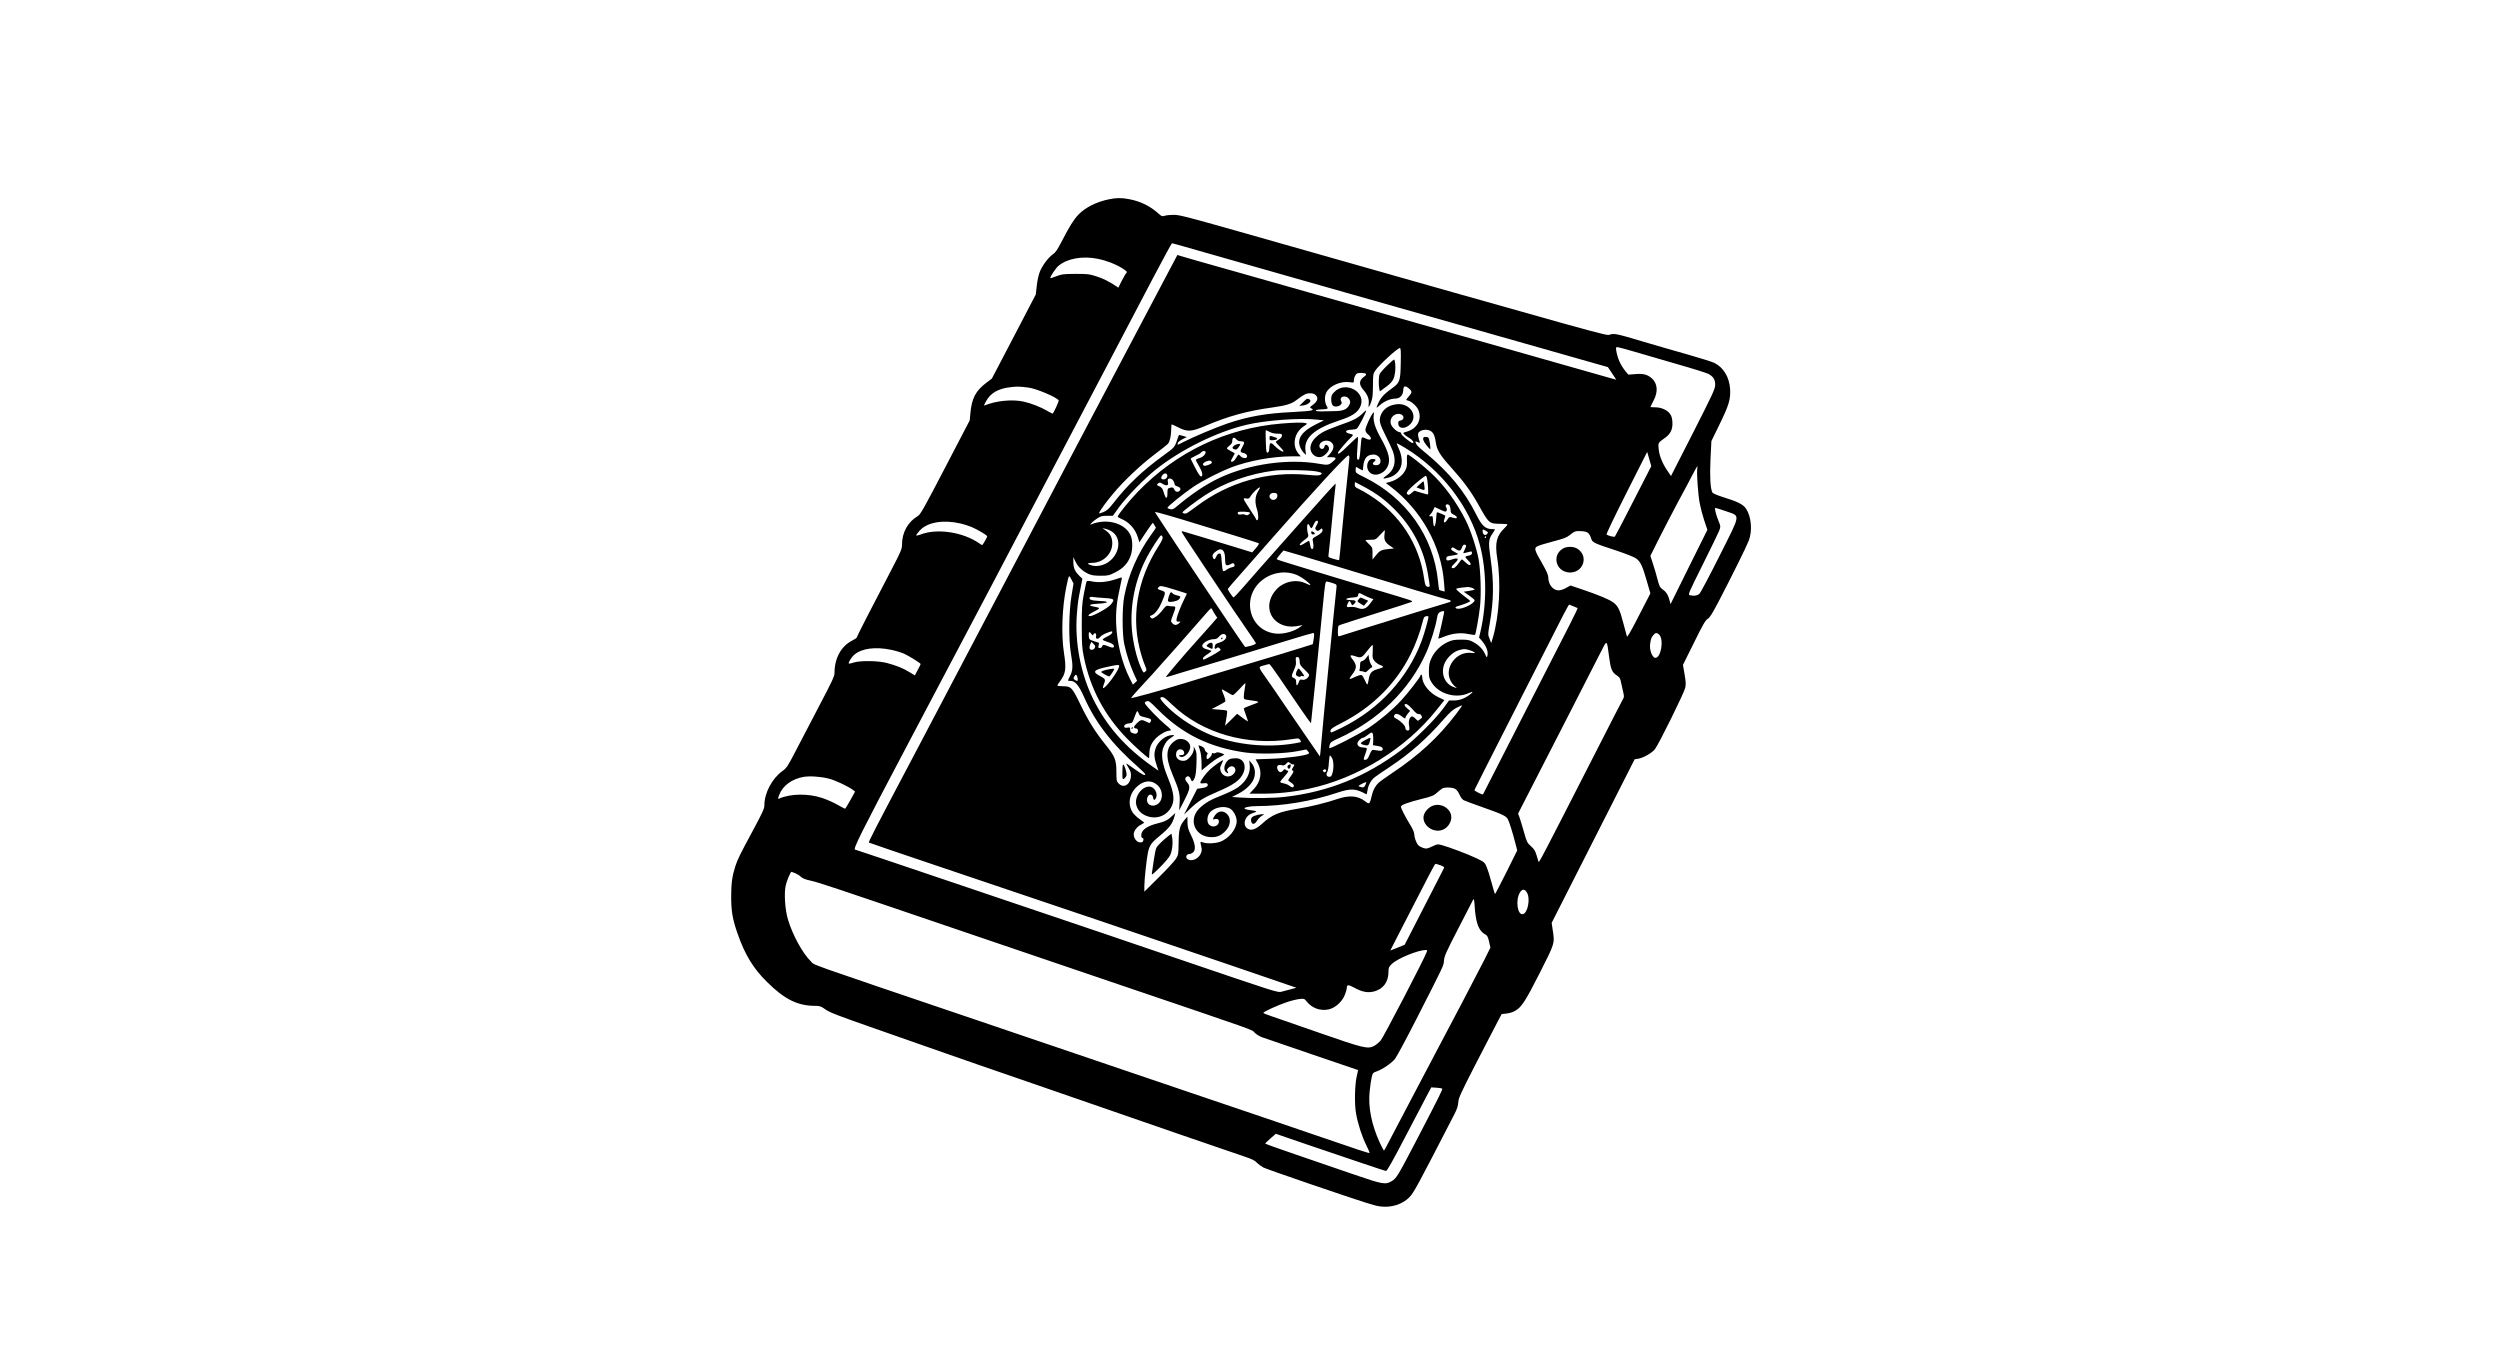
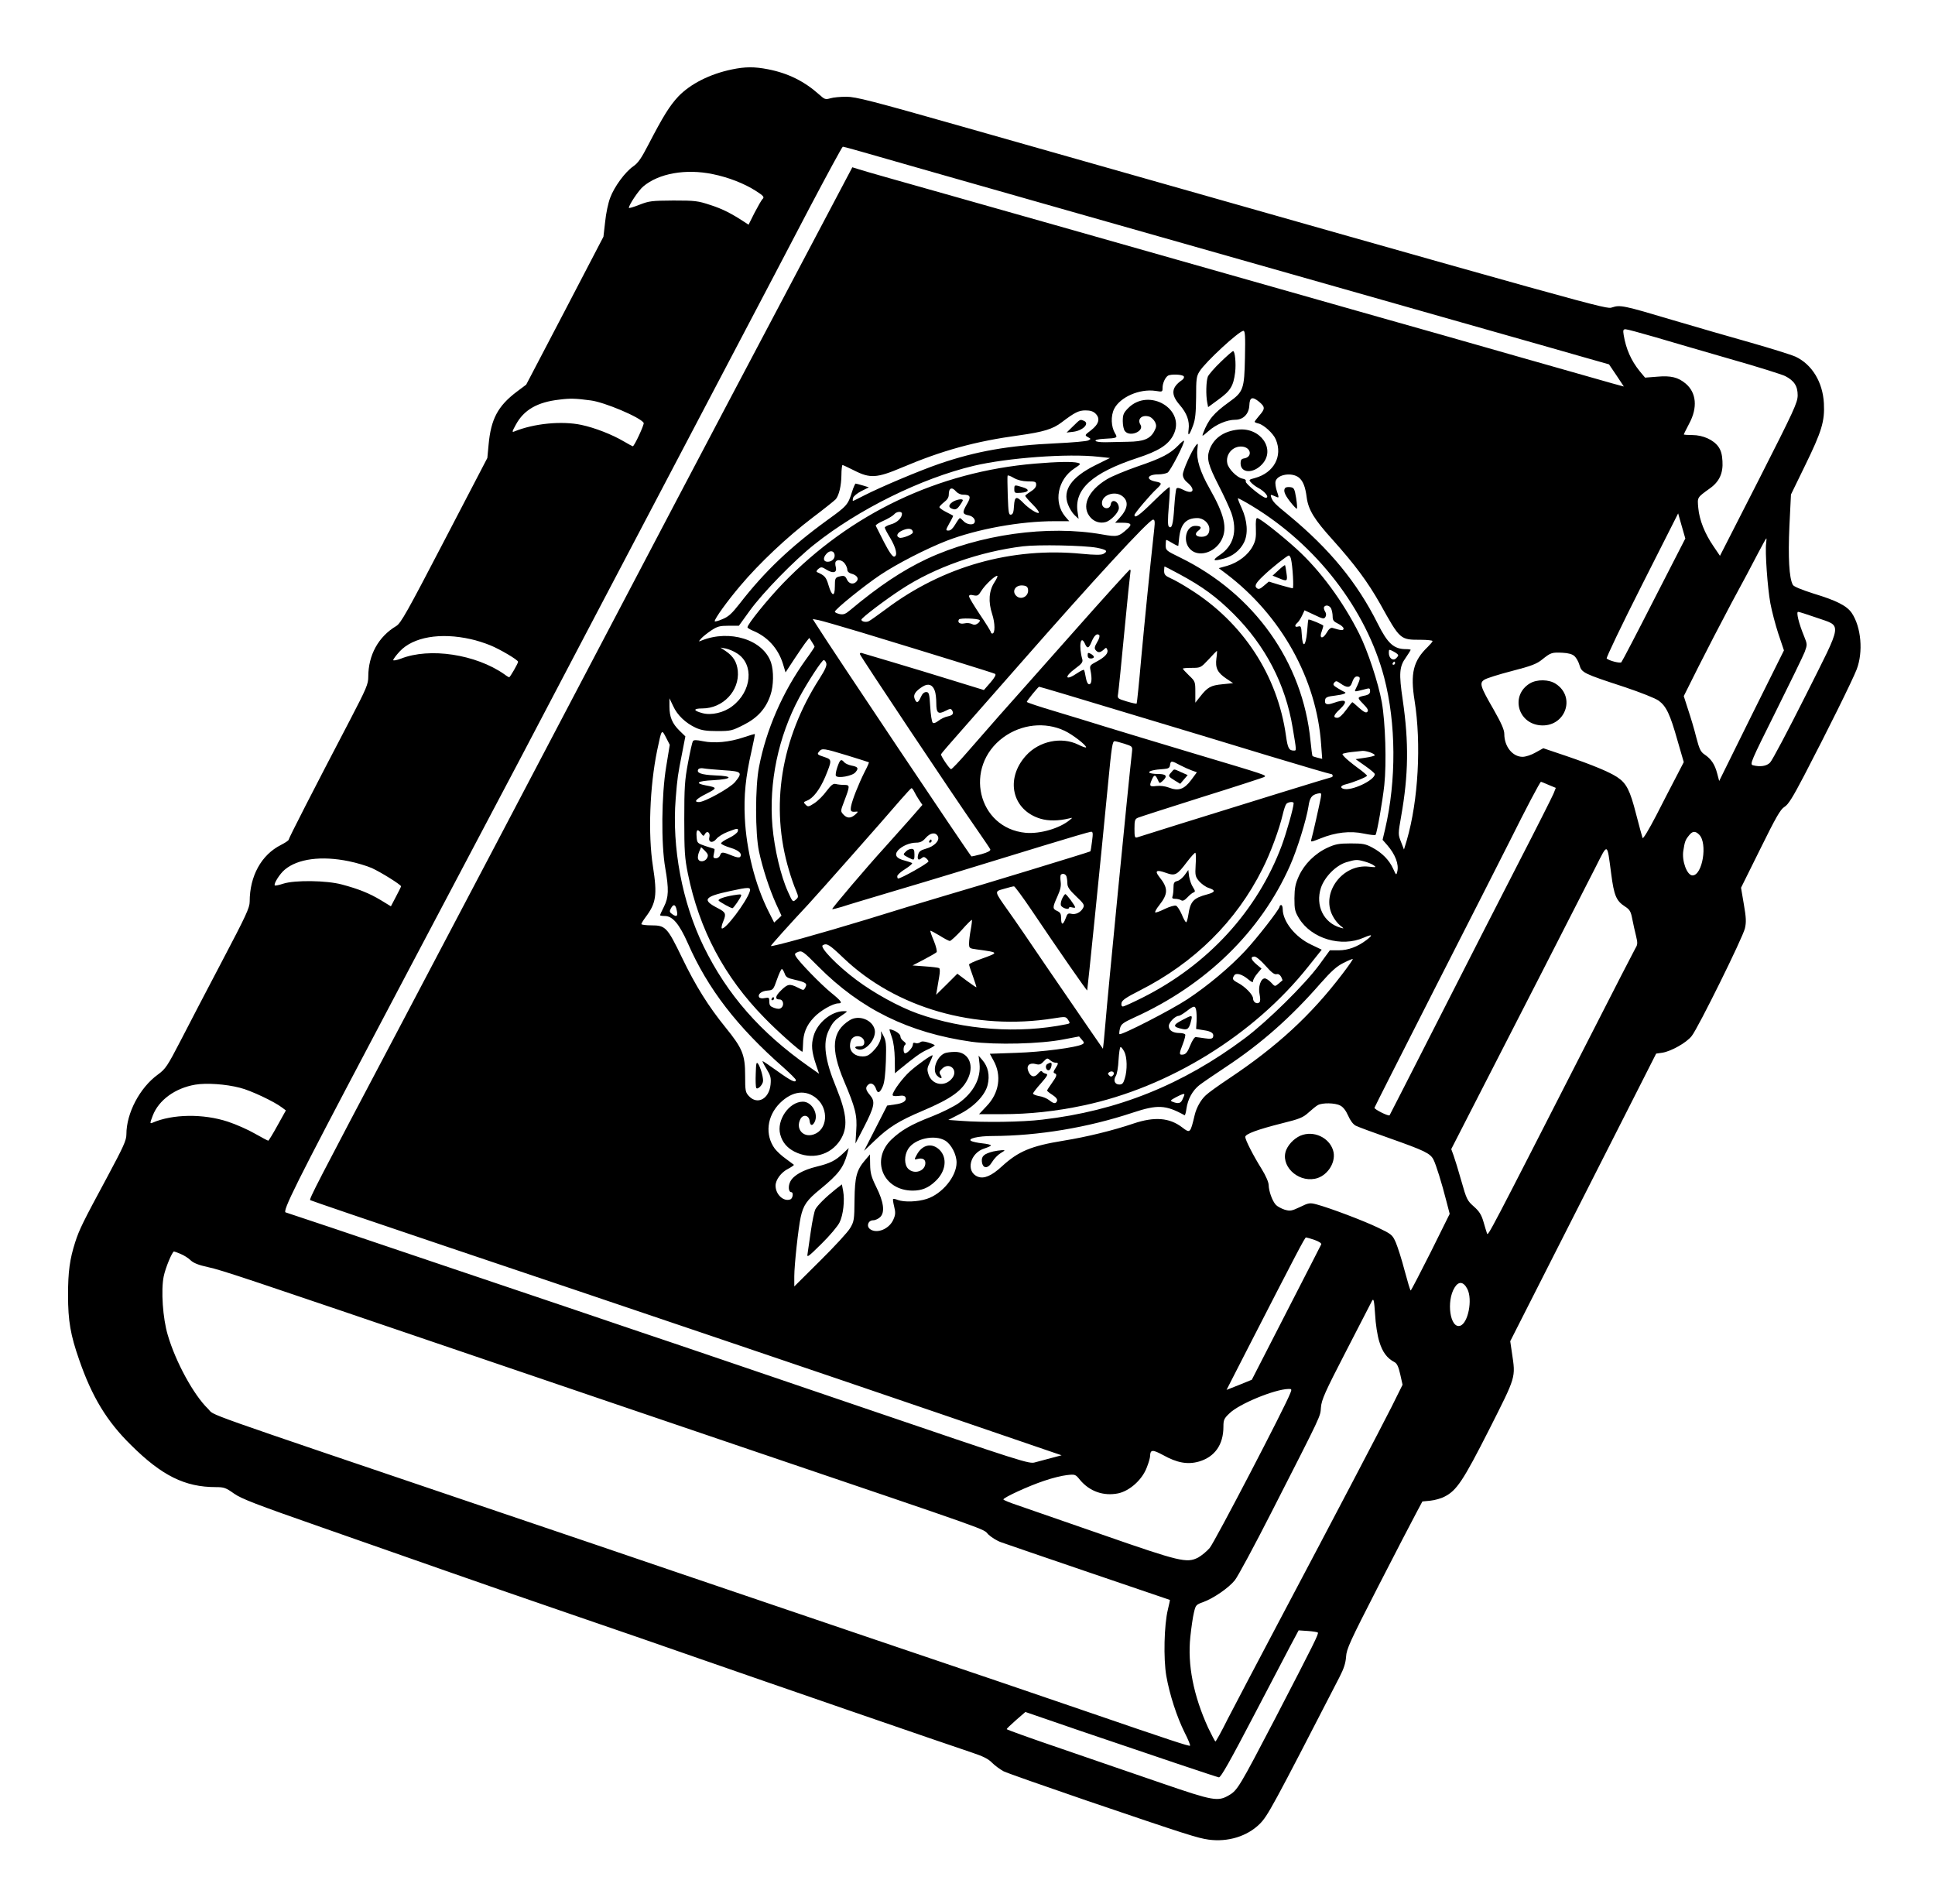
- <svg xmlns="http://www.w3.org/2000/svg" version="1.0" width="2816pt" height="1536pt" viewBox="0 0 2816 1536" preserveAspectRatio="xMidYMid meet">
+ <svg xmlns="http://www.w3.org/2000/svg" viewBox="780 180 1240 1220" preserveAspectRatio="xMidYMid meet">
  <g transform="translate(0,1536) scale(0.1,-0.1)" fill="#000000" stroke="none">
    <path d="M12490 13115 c-140 -29 -265 -92 -343 -173 -56 -60 -97 -126 -192 -309 -45 -87 -66 -118 -97 -139 -52 -36 -122 -131 -148 -202 -12 -31 -27 -100 -32 -153 l-11 -96 -247 -474 -248 -474 -60 -45 c-122 -92 -166 -176 -181 -340 l-8 -85 -275 -528 c-240 -461 -279 -531 -309 -549 -114 -68 -179 -186 -179 -325 0 -47 -11 -73 -116 -275 -237 -453 -394 -760 -394 -769 0 -5 -23 -20 -50 -34 -125 -63 -200 -199 -200 -363 0 -39 -23 -89 -174 -376 -96 -182 -216 -413 -267 -512 -87 -168 -98 -184 -147 -220 -116 -84 -202 -247 -202 -383 0 -39 -18 -78 -124 -276 -157 -291 -178 -335 -204 -415 -35 -109 -46 -189 -46 -340 0 -165 16 -256 71 -413 82 -238 178 -396 332 -547 198 -197 346 -270 544 -270 52 0 64 -4 116 -41 48 -34 142 -70 557 -215 274 -96 634 -222 799 -280 165 -58 527 -184 805 -279 278 -95 642 -221 810 -280 410 -143 1630 -564 1755 -605 75 -25 108 -41 133 -67 18 -18 51 -42 73 -54 22 -11 259 -94 527 -186 655 -223 717 -242 787 -252 123 -17 248 21 328 101 51 51 82 108 510 939 29 56 40 91 43 132 3 50 24 96 205 449 111 216 220 427 243 469 l41 77 51 5 c28 3 69 14 91 26 78 39 120 103 286 430 174 345 170 330 146 491 l-11 75 279 550 c154 303 364 717 468 922 l188 371 41 6 c55 9 154 64 187 107 40 49 328 632 341 690 9 39 8 68 -7 154 l-18 106 124 250 c100 203 129 253 154 268 24 14 53 60 127 202 148 284 308 607 336 679 43 112 29 271 -31 361 -31 46 -96 80 -245 125 -78 25 -127 45 -133 56 -24 44 -31 176 -22 376 l10 203 91 187 c106 217 126 282 120 397 -7 136 -76 249 -181 299 -29 13 -158 53 -287 90 -129 36 -356 102 -505 146 -311 93 -333 97 -384 80 -40 -13 6 -26 -4172 1161 -574 163 -675 189 -735 189 -38 0 -84 -4 -103 -10 -31 -9 -37 -7 -70 23 -96 86 -201 138 -329 163 -88 17 -145 17 -232 -1z m837 -529 c108 -32 2284 -651 3838 -1092 358 -101 717 -204 798 -227 l148 -42 48 -71 47 -71 -70 19 c-39 11 -305 87 -591 168 -286 82 -698 199 -915 260 -217 62 -795 226 -1285 365 -489 139 -1140 324 -1445 410 -305 86 -574 162 -596 170 l-42 13 -413 -782 c-558 -1055 -918 -1741 -1309 -2486 -424 -808 -750 -1428 -1178 -2240 -538 -1019 -582 -1104 -574 -1111 4 -3 390 -135 857 -292 1112 -374 2476 -836 3195 -1082 316 -108 617 -211 669 -229 l94 -32 -64 -17 c-35 -9 -82 -22 -105 -28 -39 -12 -66 -3 -1135 361 -602 205 -1224 417 -1384 470 -159 54 -737 250 -1284 434 -546 185 -996 336 -999 336 -28 0 66 188 558 1120 103 195 333 632 512 970 354 669 524 992 845 1605 331 630 725 1379 988 1880 133 253 336 639 450 858 115 218 212 397 216 397 4 0 60 -15 126 -34z m-959 -142 c99 -20 202 -60 275 -107 49 -31 56 -40 45 -51 -8 -7 -31 -48 -53 -90 l-38 -76 -26 17 c-84 55 -140 84 -218 109 -81 27 -99 29 -238 29 -139 -1 -155 -3 -217 -27 -38 -15 -68 -24 -68 -20 0 19 63 113 92 137 99 84 273 115 446 79z m6037 -1044 c94 -28 311 -91 484 -141 173 -49 331 -99 351 -109 58 -30 80 -64 80 -124 -1 -47 -22 -93 -249 -540 l-249 -488 -42 62 c-56 82 -90 168 -97 245 -6 69 -9 65 74 125 61 43 86 98 81 175 -2 42 -10 70 -26 92 -31 44 -99 75 -167 75 -30 0 -55 2 -55 4 0 2 16 33 35 70 55 102 46 198 -23 256 -48 40 -94 52 -183 44 l-77 -6 -35 42 c-54 67 -87 141 -102 231 -5 31 -3 37 12 37 10 0 95 -23 188 -50z m-2627 -132 c-4 -201 -10 -219 -101 -284 -100 -72 -134 -113 -167 -200 -9 -23 -6 -22 35 14 49 43 118 72 171 72 51 0 87 37 90 91 2 54 19 60 63 24 39 -33 39 -45 1 -88 -16 -19 -30 -37 -30 -40 0 -3 11 -8 25 -11 35 -9 96 -65 111 -103 45 -107 -13 -213 -133 -246 -41 -11 -42 -12 -25 -30 9 -10 29 -25 44 -33 44 -23 76 -64 49 -64 -20 0 -132 92 -128 104 4 9 -4 16 -22 19 -34 7 -88 61 -96 97 -13 59 36 114 96 108 58 -6 66 -68 10 -76 -16 -3 -21 -10 -21 -31 0 -64 81 -68 138 -6 88 95 -9 237 -153 222 -95 -10 -160 -57 -186 -134 -17 -53 -6 -94 61 -225 34 -66 70 -145 81 -175 40 -117 14 -211 -75 -270 -51 -35 -43 -42 29 -22 55 15 101 52 126 101 29 56 23 141 -14 222 -15 32 -26 61 -24 63 2 1 42 -20 88 -48 416 -251 734 -664 849 -1100 77 -294 79 -660 6 -973 l-16 -68 30 -34 c51 -59 76 -123 64 -170 -6 -24 -7 -24 -26 18 -25 56 -71 103 -133 136 -44 24 -62 27 -140 27 -76 0 -99 -5 -147 -27 -81 -37 -149 -105 -184 -181 -23 -51 -28 -76 -29 -143 0 -73 3 -85 30 -130 80 -130 271 -186 414 -123 55 24 62 19 19 -14 -57 -44 -119 -67 -179 -67 l-57 0 -67 -92 c-92 -126 -334 -364 -477 -471 -398 -298 -816 -466 -1298 -522 -131 -16 -376 -19 -519 -8 l-84 6 68 35 c95 47 168 123 184 189 15 61 3 118 -34 160 l-24 28 6 -51 c10 -94 -38 -185 -133 -253 -31 -22 -109 -61 -173 -86 -132 -51 -196 -88 -259 -148 -134 -130 -53 -326 136 -327 58 0 101 17 145 59 68 62 80 150 28 202 -49 48 -112 34 -147 -33 -16 -30 -16 -31 6 -25 31 8 50 -2 50 -26 0 -52 -71 -76 -110 -37 -26 26 -26 85 -1 126 41 67 170 96 239 54 38 -24 72 -88 72 -140 0 -89 -92 -201 -191 -233 -58 -19 -144 -22 -185 -7 -15 6 -29 9 -31 6 -2 -2 1 -24 7 -48 9 -36 9 -52 -4 -81 -25 -62 -106 -96 -150 -64 -26 19 -13 57 20 57 13 0 34 10 45 21 31 31 22 97 -26 193 -32 65 -38 89 -39 143 l-1 65 -29 -34 c-57 -66 -68 -108 -70 -257 -1 -128 -3 -139 -28 -181 -14 -25 -101 -119 -192 -209 l-166 -165 0 65 c0 72 26 310 41 379 17 77 39 109 125 179 117 96 148 137 173 225 l10 39 -37 -35 c-47 -45 -82 -63 -168 -84 -87 -21 -149 -56 -169 -95 -16 -30 -12 -69 6 -69 15 0 10 -40 -6 -46 -43 -17 -95 31 -95 88 0 37 36 86 81 108 22 12 39 23 36 26 -2 2 -25 19 -51 38 -26 18 -57 47 -71 65 -64 88 -51 208 33 292 79 78 167 89 237 28 78 -69 67 -200 -21 -229 -68 -23 -118 37 -84 100 17 31 54 23 58 -12 4 -33 17 -36 32 -9 27 52 -17 131 -75 131 -88 0 -170 -119 -145 -210 13 -50 44 -86 91 -110 108 -55 229 -25 293 73 51 80 45 164 -25 337 -73 176 -87 286 -49 365 25 52 37 66 85 98 39 27 39 27 12 27 -78 0 -169 -74 -193 -158 -17 -58 -13 -102 17 -190 l18 -53 -67 47 c-310 218 -522 460 -673 769 -138 283 -204 635 -179 947 11 137 13 149 42 296 l20 103 -37 36 c-47 46 -65 88 -65 155 l0 53 24 -50 c26 -58 80 -109 145 -139 36 -16 66 -21 137 -21 87 0 95 2 170 40 89 45 142 104 171 190 21 60 22 155 4 209 -50 147 -265 214 -446 141 -20 -8 -20 -8 -1 14 11 12 40 35 64 51 39 26 55 30 111 30 l66 0 70 97 c85 117 286 323 415 425 283 225 682 422 1020 503 216 51 603 80 799 58 l74 -8 -95 -47 c-152 -76 -210 -159 -174 -251 9 -24 28 -55 42 -68 l26 -24 -6 41 c-25 147 91 253 382 349 135 44 197 83 230 145 87 165 -156 311 -290 173 -28 -29 -33 -41 -33 -82 0 -26 6 -55 14 -64 32 -40 126 0 99 42 -23 37 13 67 60 50 12 -5 27 -20 34 -34 10 -22 9 -32 -6 -60 -26 -48 -69 -65 -168 -66 -46 -1 -110 -2 -143 -3 -80 -1 -89 18 -10 22 83 4 89 6 71 34 -26 43 -29 112 -6 158 39 76 163 130 265 115 44 -7 45 -7 45 20 0 28 16 65 34 77 18 12 94 9 102 -4 4 -6 -1 -17 -12 -24 -68 -47 -72 -92 -15 -158 47 -54 65 -104 58 -158 -7 -50 5 -39 29 27 14 38 18 80 19 180 0 116 2 134 22 165 37 60 253 259 281 260 11 0 13 -34 10 -172z m-4193 -274 c88 -11 318 -108 340 -144 5 -9 -60 -150 -70 -150 -2 0 -28 14 -57 31 -74 44 -187 88 -272 106 -127 27 -305 9 -430 -42 -16 -7 -15 -1 10 44 51 94 137 144 278 160 70 9 104 8 201 -5z m3236 -85 c31 -31 21 -67 -29 -106 -41 -31 -42 -32 -21 -44 21 -11 21 -12 4 -21 -9 -6 -103 -14 -209 -19 -303 -14 -509 -50 -746 -131 -128 -44 -379 -150 -482 -203 -37 -19 -69 -35 -72 -35 -2 0 -2 9 1 20 3 10 27 30 53 43 l48 24 -39 12 c-21 6 -42 12 -46 12 -3 0 -14 -24 -23 -53 -26 -83 -32 -90 -157 -180 -237 -172 -403 -330 -562 -535 -51 -65 -72 -85 -112 -101 -27 -12 -49 -17 -49 -13 0 17 80 128 163 226 120 143 301 314 463 437 77 58 144 112 150 119 21 26 35 86 36 153 0 36 4 66 7 66 3 0 37 -16 75 -35 102 -52 145 -49 306 19 257 109 470 168 750 206 156 22 217 40 274 84 83 63 109 76 152 76 31 0 50 -6 65 -21z m1302 -409 c27 -22 42 -58 51 -130 11 -78 49 -140 165 -268 145 -162 225 -270 305 -411 129 -232 128 -231 261 -231 41 0 75 -4 75 -8 0 -5 -14 -21 -30 -37 -94 -90 -113 -170 -85 -345 44 -276 24 -641 -50 -895 l-18 -59 -19 49 c-19 48 -19 50 1 164 47 266 50 472 10 746 -25 169 -22 213 20 271 17 25 31 47 31 49 0 3 -13 5 -29 5 -79 0 -118 35 -183 165 -131 262 -307 476 -568 692 -91 74 -103 87 -114 117 -5 14 -2 17 9 12 8 -3 21 -9 29 -12 12 -5 12 1 -1 37 -8 24 -12 52 -9 64 11 45 104 60 149 25z m2276 -783 c-110 -216 -204 -396 -209 -401 -8 -8 -77 9 -94 24 -4 5 97 216 225 469 l233 461 23 -81 23 -80 -201 -392z m719 362 c-8 -51 9 -289 27 -385 9 -49 32 -137 51 -195 l36 -107 -208 -418 -207 -419 -13 49 c-15 58 -39 93 -81 121 -25 17 -33 34 -53 110 -12 50 -36 129 -52 177 l-28 87 94 188 c52 103 147 287 212 409 66 121 142 264 169 317 28 53 52 97 54 97 2 0 1 -14 -1 -31z m322 -477 c167 -59 173 -16 -69 -499 -113 -225 -215 -418 -228 -430 -22 -23 -64 -29 -110 -17 -21 6 -13 24 146 343 92 185 176 357 186 383 17 47 17 49 -4 101 -34 82 -52 157 -38 156 7 0 59 -17 117 -37z m-8623 -138 c34 -7 90 -25 124 -39 62 -25 179 -94 179 -106 0 -10 -51 -99 -57 -99 -3 0 -17 8 -31 19 -183 128 -479 173 -663 100 -27 -10 -49 -14 -49 -9 0 6 18 30 41 55 86 93 261 123 456 79z m1706 -91 c111 -70 95 -244 -31 -339 -53 -41 -134 -60 -191 -44 -60 16 -60 30 -1 30 133 0 240 113 228 241 -6 56 -28 93 -78 127 l-33 22 34 -6 c19 -4 51 -17 72 -31z m4237 -12 c0 -5 -7 -14 -15 -21 -20 -17 -45 3 -45 36 0 24 1 24 30 9 17 -9 30 -19 30 -24z m1130 -6 c11 -10 26 -36 32 -58 14 -48 26 -54 286 -139 107 -36 198 -72 221 -88 49 -36 73 -86 121 -256 l40 -138 -47 -91 c-26 -49 -84 -162 -129 -250 -49 -94 -85 -154 -88 -145 -3 8 -22 78 -42 155 -38 149 -61 195 -118 233 -50 34 -161 80 -328 137 l-148 50 -49 -27 c-27 -16 -64 -28 -84 -28 -64 0 -117 66 -117 146 0 27 -18 68 -69 158 -85 147 -92 169 -59 190 13 9 92 34 177 56 125 32 160 46 194 74 55 44 62 46 129 43 39 -2 64 -9 78 -22z m-1150 -45 c0 -5 -5 -10 -11 -10 -5 0 -7 5 -4 10 3 6 8 10 11 10 2 0 4 -4 4 -10z m-4669 -482 l21 -41 -23 -141 c-30 -180 -33 -493 -6 -648 24 -137 22 -189 -8 -248 -14 -27 -25 -52 -25 -55 0 -3 14 -5 30 -5 50 0 93 -51 148 -175 128 -292 316 -536 615 -798 42 -38 77 -72 77 -78 0 -21 -31 -6 -117 56 -50 36 -93 65 -96 65 -3 0 8 -22 25 -50 26 -43 30 -56 26 -100 -9 -92 -84 -133 -139 -74 -22 24 -24 33 -24 132 0 132 -17 174 -125 307 -111 137 -193 268 -280 449 -94 194 -105 206 -196 206 -35 0 -64 4 -64 8 0 4 12 24 26 43 69 91 77 142 48 328 -32 206 -20 512 27 741 30 142 28 140 60 78z m5653 -298 l46 -19 -15 -38 c-9 -21 -107 -216 -219 -433 -112 -217 -344 -672 -516 -1010 -172 -338 -314 -616 -315 -617 -5 -9 -99 38 -97 48 2 7 176 350 386 763 211 413 427 839 481 946 102 205 194 380 200 380 2 0 24 -9 49 -20z m965 -319 c55 -55 21 -261 -43 -261 -35 0 -69 92 -59 157 9 58 13 70 34 96 24 32 42 34 68 8z m-564 -251 c18 -138 32 -173 88 -209 31 -20 38 -32 47 -80 6 -31 17 -80 24 -108 11 -46 11 -56 -4 -80 -9 -16 -137 -264 -284 -553 -662 -1296 -660 -1293 -667 -1274 -4 11 -14 45 -23 76 -13 44 -27 66 -61 96 -42 37 -47 46 -80 163 -19 68 -42 142 -50 164 l-15 41 148 289 c82 160 274 535 428 835 153 300 310 607 349 683 80 158 73 161 100 -43z m-8090 81 c50 -10 116 -30 148 -44 59 -27 187 -107 187 -117 0 -3 -15 -33 -33 -67 l-32 -61 -64 39 c-73 44 -142 72 -251 101 -97 26 -300 29 -375 5 -27 -9 -51 -14 -54 -11 -9 9 32 75 64 101 83 70 235 90 410 54z m6510 -2 c22 -6 49 -17 59 -25 17 -12 14 -13 -31 -8 -169 20 -309 -167 -234 -313 11 -23 33 -51 48 -63 28 -22 28 -22 3 -15 -108 31 -162 142 -125 256 24 70 95 142 161 163 61 18 69 19 119 5z m-4411 -301 c13 -49 5 -59 -28 -35 -15 11 -17 17 -7 35 15 28 27 28 35 0z m4268 -420 c-201 -264 -418 -464 -727 -670 -66 -44 -133 -92 -148 -107 -32 -29 -60 -80 -71 -126 -28 -118 -29 -119 -80 -80 -82 63 -178 70 -312 25 -129 -44 -300 -86 -449 -110 -209 -34 -289 -68 -395 -165 -65 -60 -114 -81 -153 -66 -81 31 -52 154 44 182 21 7 39 15 39 19 0 4 -25 10 -55 13 -29 3 -62 10 -71 15 -27 15 44 32 136 32 294 1 611 54 900 150 157 52 210 50 331 -17 3 -2 9 17 12 42 9 62 39 117 84 152 21 16 97 68 168 115 227 150 417 318 607 536 69 78 104 110 147 131 31 16 58 27 60 25 2 -2 -28 -45 -67 -96z m-7064 -729 c69 -17 221 -89 270 -127 l24 -18 -54 -97 c-29 -53 -56 -97 -59 -97 -3 0 -41 20 -85 45 -43 25 -122 60 -174 77 -158 52 -355 49 -483 -7 -17 -7 -17 -4 2 46 38 99 143 176 272 198 70 12 195 4 287 -20z m6052 -44 c0 -2 -5 -16 -12 -30 -11 -26 -27 -30 -63 -16 -18 7 -15 10 20 29 40 21 55 26 55 17z m999 -70 c18 -9 36 -32 50 -64 14 -32 32 -56 49 -65 16 -8 113 -44 216 -80 226 -80 261 -97 282 -137 17 -34 53 -149 84 -271 l20 -77 -122 -246 c-68 -135 -125 -245 -128 -245 -3 0 -20 57 -39 128 -18 70 -44 150 -56 179 -22 50 -27 54 -117 97 -92 44 -306 125 -392 148 -42 11 -50 10 -105 -17 -55 -26 -64 -27 -99 -17 -21 7 -47 21 -56 31 -23 25 -45 87 -46 126 0 18 -18 60 -44 102 -55 88 -106 188 -106 207 0 19 79 48 238 88 109 27 132 36 167 68 22 20 49 42 60 48 28 16 111 15 144 -3z m-165 -861 c26 -9 45 -21 43 -28 -3 -6 -104 -204 -225 -439 l-220 -429 -81 -33 -81 -32 131 256 c318 620 371 721 378 721 4 0 29 -7 55 -16z m-7266 -90 c20 -8 49 -26 63 -40 19 -18 51 -31 111 -44 89 -19 231 -67 1723 -575 512 -174 1292 -440 1735 -590 1615 -548 1505 -509 1543 -548 20 -19 57 -42 84 -51 26 -10 280 -96 563 -193 283 -96 516 -176 517 -176 1 -1 -5 -29 -13 -62 -24 -98 -29 -314 -10 -425 21 -119 67 -262 118 -364 22 -43 37 -80 34 -83 -5 -5 -110 29 -701 232 -203 70 -779 266 -1280 435 -500 170 -1103 375 -1340 455 -236 81 -727 247 -1090 370 -2020 685 -1830 617 -1883 668 -91 88 -207 300 -257 472 -32 107 -44 287 -26 375 11 55 55 160 66 160 3 0 22 -7 43 -16z m8245 -224 c35 -68 5 -220 -46 -236 -64 -20 -90 156 -36 244 26 43 57 40 82 -8z m-564 -338 c20 -66 49 -106 97 -131 16 -8 26 -29 37 -78 l15 -67 -70 -141 c-76 -150 -337 -649 -732 -1395 -135 -256 -279 -529 -319 -607 -39 -79 -75 -143 -78 -143 -3 0 -24 40 -47 88 -94 206 -133 404 -114 582 6 58 16 128 23 156 11 48 14 51 59 67 66 24 164 91 203 140 19 23 126 222 238 442 325 637 309 604 314 666 4 49 25 97 161 360 86 167 161 313 167 324 10 16 13 0 19 -88 3 -61 15 -138 27 -175z m-570 -329 c-29 -80 -487 -959 -517 -993 -19 -22 -53 -50 -75 -62 -72 -36 -116 -26 -612 147 -247 86 -492 171 -542 188 -51 17 -93 34 -93 38 0 12 163 87 260 119 51 18 118 34 147 37 53 6 55 5 84 -31 62 -74 151 -105 245 -86 74 16 154 88 183 166 12 30 21 62 21 72 1 43 15 44 82 8 91 -51 159 -63 232 -42 101 30 156 108 156 223 0 43 4 53 38 85 61 61 290 155 379 157 20 1 22 -2 12 -26z m176 -1535 c7 -7 -21 -64 -272 -548 -231 -443 -243 -463 -298 -495 -70 -41 -100 -36 -426 76 -162 56 -453 155 -646 222 -194 66 -353 123 -352 126 0 3 27 29 60 58 l60 52 352 -121 c452 -154 880 -298 888 -298 13 0 69 99 234 415 92 176 192 367 222 424 l55 103 59 -4 c32 -2 61 -7 64 -10z" />
    <path d="M15623 11241 c-40 -38 -77 -81 -83 -95 -11 -30 -13 -117 -4 -164 l6 -31 68 50 c76 55 94 86 105 172 7 58 -1 137 -13 137 -4 0 -40 -31 -79 -69z" />
    <path d="M15349 10704 c-51 -52 -106 -81 -259 -133 -77 -27 -165 -63 -196 -82 -125 -75 -168 -178 -104 -247 24 -26 60 -37 94 -28 34 8 86 63 86 90 0 43 -46 64 -52 24 -5 -35 -52 -32 -56 3 -6 55 81 88 131 49 42 -33 35 -82 -21 -142 l-26 -28 47 0 c55 0 64 -10 34 -37 -58 -53 -67 -55 -163 -38 -349 62 -789 0 -1125 -157 -157 -74 -307 -174 -491 -328 -31 -26 -43 -30 -68 -25 -16 4 -30 10 -30 15 0 15 190 168 290 235 109 73 295 168 425 219 197 76 472 126 693 126 l94 0 -26 30 c-76 91 -49 237 59 308 41 27 43 30 22 36 -33 9 -132 7 -274 -5 -621 -52 -1182 -319 -1616 -768 -98 -102 -227 -261 -227 -281 0 -4 15 -13 33 -21 94 -38 163 -113 194 -212 l17 -56 57 87 c32 48 66 98 76 110 l19 24 17 -26 c9 -14 17 -28 17 -30 0 -3 -25 -41 -56 -83 -148 -206 -254 -448 -300 -688 -25 -126 -25 -427 0 -542 23 -108 66 -239 109 -335 l35 -76 -23 -22 -24 -22 -35 69 c-87 173 -143 394 -153 602 -7 143 5 262 43 428 13 58 23 108 21 109 -1 1 -33 -8 -71 -21 -91 -31 -189 -40 -261 -25 -44 9 -59 9 -65 0 -4 -6 -18 -68 -31 -138 -21 -112 -24 -156 -24 -362 0 -206 3 -249 23 -348 73 -360 234 -663 491 -925 80 -83 231 -217 243 -217 2 0 3 21 4 48 1 69 21 120 68 170 40 44 123 92 159 92 29 0 19 15 -48 69 -66 54 -209 201 -226 234 -8 14 -5 19 16 27 24 9 33 3 128 -93 273 -275 581 -426 983 -483 155 -21 442 -14 589 15 l100 19 18 -21 c16 -18 16 -22 3 -29 -37 -21 -262 -50 -422 -55 l-171 -6 23 -42 c55 -97 37 -211 -45 -295 l-47 -50 151 0 c170 0 340 18 519 56 548 116 1092 452 1439 889 l87 109 -69 33 c-101 48 -180 147 -181 226 0 15 -4 27 -10 27 -5 0 -10 -4 -10 -10 0 -16 -145 -203 -222 -285 -96 -103 -238 -222 -368 -308 -104 -69 -426 -234 -436 -224 -3 2 -1 19 3 36 7 28 19 37 93 71 459 208 809 550 996 971 47 105 106 297 119 381 8 56 21 73 57 82 26 6 27 5 22 -26 -8 -42 -51 -236 -60 -265 -6 -21 -6 -21 58 4 96 39 191 50 278 31 39 -8 73 -12 75 -8 10 16 45 217 56 319 15 141 7 402 -16 531 -22 123 -91 332 -145 439 -104 207 -248 403 -399 541 -100 91 -238 200 -255 200 -7 0 -10 -22 -8 -67 2 -55 -1 -77 -20 -113 -29 -56 -93 -105 -164 -126 l-54 -15 48 -36 c351 -266 579 -673 608 -1092 l7 -94 -29 7 c-16 4 -31 9 -33 11 -2 2 -8 46 -13 97 -49 505 -361 943 -835 1175 -90 44 -93 46 -93 79 0 19 2 34 4 34 3 0 21 -9 40 -21 20 -12 36 -19 37 -17 0 1 2 23 5 48 9 91 44 130 117 130 40 0 77 -34 77 -71 0 -32 -17 -49 -51 -49 -37 0 -47 19 -20 39 26 20 18 31 -20 31 -57 0 -81 -94 -36 -145 51 -60 161 -30 205 55 39 75 18 163 -77 330 -60 106 -85 186 -78 249 5 42 4 44 -10 26 -29 -38 -83 -160 -83 -186 0 -18 10 -36 30 -52 54 -46 36 -78 -25 -47 -27 14 -41 16 -46 9 -4 -6 -10 -59 -14 -118 -7 -112 -16 -144 -35 -125 -7 7 -7 46 0 129 6 65 8 120 5 123 -3 4 -49 -38 -103 -91 -90 -89 -122 -112 -122 -87 0 10 102 131 144 169 34 32 33 37 -9 45 -66 13 -53 46 18 46 21 0 48 5 59 11 18 10 114 196 105 205 -2 2 -19 -12 -38 -32z m-962 -229 c48 0 53 -2 53 -22 0 -14 -12 -29 -35 -43 -19 -12 -35 -24 -35 -28 0 -3 21 -28 47 -54 26 -26 44 -50 40 -54 -8 -9 -66 28 -101 65 -43 44 -54 40 -58 -21 -2 -40 -7 -54 -19 -56 -15 -3 -17 13 -21 120 -2 68 -3 126 -1 130 2 4 20 -3 40 -15 25 -14 54 -21 90 -22z m-460 -65 c10 -11 29 -20 43 -20 50 0 55 -13 25 -63 -30 -52 -28 -62 14 -70 28 -6 46 -30 35 -48 -10 -16 -50 -10 -69 11 -10 11 -21 20 -24 20 -3 0 -16 -18 -29 -40 -15 -26 -30 -40 -43 -40 -20 0 -20 1 5 47 15 25 25 47 24 48 -2 2 -22 12 -45 24 -24 12 -43 26 -43 31 0 5 14 19 30 32 20 15 30 30 30 48 0 44 20 52 47 20z m-347 -143 c0 -26 -32 -57 -70 -67 -22 -6 -40 -16 -40 -21 0 -6 16 -36 35 -67 38 -64 49 -115 25 -119 -10 -2 -32 29 -65 93 -27 53 -51 100 -53 105 -2 5 20 19 50 32 29 13 59 31 67 40 16 20 51 23 51 4z m1617 -94 c-32 -293 -60 -576 -83 -823 -14 -162 -28 -297 -30 -299 -2 -2 -31 4 -64 14 -59 18 -60 19 -55 49 3 17 21 195 40 396 19 201 37 373 39 383 2 9 1 17 -3 17 -4 0 -170 -183 -368 -407 -199 -225 -412 -464 -473 -533 -61 -69 -152 -173 -203 -232 -51 -59 -97 -107 -102 -107 -9 -1 -65 82 -65 95 0 3 67 81 148 172 81 92 242 275 357 406 469 535 829 926 854 926 11 0 13 -12 8 -57z m-1547 -25 c0 -13 -69 -40 -86 -34 -26 10 -14 34 24 49 36 15 62 9 62 -15z m1178 -98 c65 -13 75 -22 42 -40 -14 -7 -54 -7 -137 1 -450 44 -890 -80 -1255 -354 -50 -37 -99 -72 -109 -77 -17 -10 -49 -4 -49 9 0 11 151 126 257 195 213 140 501 241 778 275 100 12 389 6 473 -9z m-1680 -43 c5 -25 -16 -47 -44 -47 -29 0 -32 25 -7 52 20 22 46 20 51 -5z m2925 -29 c11 -47 19 -188 11 -188 -5 0 -41 10 -81 21 l-72 22 -32 -27 c-24 -21 -34 -24 -45 -15 -17 14 -7 33 43 80 53 51 152 129 162 129 5 0 11 -10 14 -22z m-2859 -30 c9 -12 16 -30 16 -40 0 -10 10 -20 25 -24 35 -9 51 -30 35 -49 -19 -23 -49 -18 -62 10 -12 26 -19 29 -55 19 -20 -6 -23 -13 -23 -61 0 -70 -19 -67 -41 8 -15 51 -24 61 -74 83 -5 3 -1 12 9 20 18 14 22 14 53 -5 42 -26 68 -19 59 17 -4 14 -4 29 -1 34 11 18 43 11 59 -12z m2147 -69 c146 -79 236 -145 345 -254 203 -203 332 -450 378 -730 25 -150 25 -145 7 -145 -31 0 -39 16 -50 94 -54 388 -276 727 -614 939 -45 29 -101 61 -125 71 -35 16 -42 24 -42 48 0 15 2 28 3 28 2 0 46 -23 98 -51z m-1188 -50 c-36 -55 -41 -125 -15 -204 19 -58 20 -125 1 -125 -5 0 -9 4 -9 8 0 5 -31 56 -70 113 -38 57 -70 110 -70 117 0 10 8 12 29 7 25 -5 31 -2 50 29 23 37 85 96 101 96 6 0 -2 -18 -17 -41z m215 -47 c6 -43 -45 -71 -76 -40 -30 30 -4 71 43 66 23 -2 31 -9 33 -26z m1942 -121 c5 -11 10 -34 10 -51 0 -25 6 -33 35 -47 19 -9 35 -23 35 -31 0 -14 -15 -13 -71 4 -11 3 -24 -7 -38 -32 -26 -43 -49 -35 -31 10 5 15 10 31 10 36 0 6 -81 40 -95 40 -2 0 -6 -36 -9 -81 -9 -95 -29 -105 -34 -15 -3 51 -5 56 -23 51 -22 -7 -25 7 -5 24 8 7 21 27 30 46 l16 34 62 -29 c56 -27 63 -28 72 -13 6 10 5 23 -3 35 -6 10 -9 23 -6 28 10 16 34 11 45 -9z m-2252 -75 c4 -4 -2 -14 -12 -21 -14 -10 -24 -11 -38 -4 -11 6 -32 8 -48 4 -29 -6 -46 6 -35 25 7 11 121 7 133 -4z m-764 -77 c480 -146 851 -261 862 -267 9 -5 0 -22 -29 -56 l-42 -48 -195 60 c-107 33 -280 86 -385 117 -104 31 -196 58 -202 60 -7 3 -13 0 -13 -6 0 -10 605 -917 752 -1127 43 -62 81 -118 84 -125 3 -9 -15 -19 -57 -31 -34 -9 -63 -15 -64 -14 -20 21 -896 1329 -992 1482 l-25 39 38 -7 c20 -4 141 -39 268 -77z m1517 -64 c-17 -29 -19 -40 -10 -51 15 -18 28 -18 51 2 16 16 18 15 24 0 8 -22 -16 -48 -71 -77 -40 -21 -43 -26 -37 -54 11 -53 8 -90 -8 -90 -9 0 -17 15 -22 44 -4 24 -9 46 -12 48 -2 3 -22 -7 -43 -21 -76 -52 -87 -25 -12 30 41 30 49 41 45 58 -24 83 -12 162 16 102 15 -35 25 -33 43 11 17 41 35 57 49 43 5 -5 0 -24 -13 -45z m764 -104 c-8 -62 7 -92 64 -130 l43 -29 -69 -7 c-74 -7 -95 -19 -142 -79 l-31 -39 0 68 c0 66 -1 69 -40 106 -22 21 -40 41 -40 44 0 3 26 5 57 5 57 0 58 1 108 54 27 30 52 55 53 55 2 1 1 -21 -3 -48z m-2500 -31 c5 -15 -8 -43 -43 -98 -249 -388 -318 -821 -196 -1229 13 -45 33 -102 44 -127 18 -44 18 -45 -1 -62 -18 -16 -20 -15 -49 50 -46 100 -87 274 -100 421 -24 280 37 573 172 825 55 102 145 240 157 240 5 0 13 -9 16 -20z m3414 -117 c-5 -13 -14 -34 -20 -45 -10 -19 -9 -21 17 -15 16 4 39 9 52 13 18 5 22 2 22 -15 0 -14 -8 -22 -27 -27 -58 -12 -58 -13 -18 -54 30 -30 36 -43 27 -52 -8 -8 -21 -2 -52 25 -22 21 -42 37 -44 37 -2 0 -20 -22 -40 -50 -23 -31 -43 -50 -56 -50 -29 0 -25 17 15 54 57 54 42 70 -40 41 -42 -15 -59 -9 -53 21 2 15 16 21 62 26 57 7 81 17 61 24 -5 2 -25 13 -43 24 -28 17 -32 23 -22 35 11 13 16 12 39 -4 43 -31 64 -30 75 4 12 35 24 45 42 38 9 -3 10 -11 3 -30z m-2719 -59 c6 -14 10 -50 10 -80 0 -64 12 -74 60 -49 27 14 34 15 41 3 13 -21 5 -32 -28 -39 -17 -3 -44 -16 -59 -28 -18 -14 -31 -18 -37 -12 -6 6 -13 52 -16 103 -5 84 -8 93 -26 93 -13 0 -25 -11 -34 -32 -17 -39 -28 -42 -40 -10 -10 25 6 49 53 78 35 21 62 12 76 -27z m1219 -139 c300 -90 717 -216 926 -280 209 -63 386 -115 393 -115 6 0 12 -4 12 -10 0 -5 -2 -10 -5 -10 -6 0 -563 -172 -970 -299 -143 -45 -268 -84 -277 -87 -16 -5 -18 2 -18 56 0 53 3 62 23 70 12 5 195 64 407 131 212 66 392 125 400 129 20 12 31 8 -461 155 -233 70 -485 146 -559 169 -74 23 -217 67 -317 97 -101 30 -183 57 -183 61 0 7 72 96 79 97 2 1 250 -73 550 -164z m-387 -118 c51 -24 138 -91 138 -106 0 -4 -23 3 -50 17 -108 53 -251 23 -335 -70 -136 -150 -89 -351 94 -405 52 -15 114 -14 181 2 25 6 25 6 5 -10 -65 -54 -190 -90 -282 -82 -308 29 -401 423 -143 612 115 84 267 101 392 42z m383 -83 c52 -17 53 -17 49 -53 -23 -200 -159 -1594 -169 -1726 -3 -38 -8 -94 -11 -123 l-6 -53 -85 123 c-47 68 -170 247 -273 398 -102 151 -213 313 -247 360 -94 133 -92 126 -29 144 30 9 58 16 64 16 5 0 56 -69 112 -152 175 -260 354 -518 357 -515 2 3 85 817 133 1317 24 251 29 280 43 280 6 0 34 -7 62 -16z m-1776 -75 c75 -23 137 -43 139 -44 2 -1 -10 -29 -27 -61 -40 -80 -79 -179 -87 -220 -6 -34 -2 -39 36 -35 10 1 7 -5 -9 -19 -30 -26 -53 -25 -77 1 -18 20 -18 22 5 82 39 103 39 107 0 107 -19 0 -43 3 -54 6 -15 4 -29 -7 -58 -45 -20 -28 -55 -63 -78 -78 -37 -24 -41 -25 -56 -10 -15 15 -15 17 8 26 40 15 83 72 117 152 44 107 44 111 -3 127 -49 16 -51 18 -35 37 18 21 28 20 179 -26z m3350 20 c17 -6 31 -14 31 -19 0 -4 -28 -11 -62 -16 l-61 -9 61 -43 c34 -24 62 -47 62 -53 0 -39 -150 -110 -201 -94 -24 8 -17 21 16 29 48 12 135 47 135 55 0 4 -28 28 -63 53 -34 25 -70 55 -81 67 -18 20 -18 20 5 25 21 5 41 7 110 14 9 1 30 -3 48 -9z m-1216 -83 c25 -13 59 -28 76 -34 l31 -11 -37 -50 c-45 -60 -82 -72 -143 -48 -24 9 -55 13 -80 10 -43 -6 -47 0 -28 42 14 32 22 32 37 -1 11 -26 12 -26 31 -9 34 31 25 45 -29 45 -28 0 -52 4 -56 9 -6 10 30 19 95 23 28 2 36 8 38 26 4 28 10 28 65 -2z m-2925 -32 c117 -7 123 -14 72 -76 -32 -38 -194 -128 -231 -128 -36 0 -19 20 49 54 70 36 70 39 -6 53 -73 14 -53 28 47 33 127 7 135 27 12 31 -88 4 -120 16 -106 39 4 6 19 9 33 6 15 -3 73 -8 130 -12z m1220 -136 c6 -13 20 -37 32 -55 l21 -31 -82 -94 c-45 -51 -117 -131 -159 -178 -115 -126 -341 -392 -337 -396 2 -2 30 5 63 15 32 11 183 56 334 101 280 83 423 127 951 289 163 50 303 91 311 91 12 0 13 -10 6 -62 -4 -34 -9 -63 -11 -64 -4 -4 -718 -222 -932 -284 -115 -34 -340 -102 -500 -152 -288 -88 -615 -179 -615 -170 0 5 122 141 240 267 71 77 486 546 590 668 36 41 68 76 71 76 3 1 11 -9 17 -21z m2432 -75 c0 -28 -46 -189 -76 -271 -157 -420 -474 -766 -896 -977 -60 -30 -115 -55 -122 -55 -8 0 -12 9 -9 23 3 17 31 36 116 79 351 178 619 443 787 779 51 100 108 255 130 349 7 30 17 61 23 68 10 13 47 17 47 5z m-3562 -180 c-2 -10 -27 -29 -56 -43 -30 -14 -53 -30 -51 -35 1 -6 28 -18 60 -28 55 -16 79 -41 61 -59 -5 -5 -24 -2 -43 6 -68 28 -77 28 -84 6 -4 -11 -15 -20 -26 -20 -18 0 -20 4 -14 30 4 17 5 30 3 30 -2 0 -27 9 -57 18 -52 18 -54 19 -57 60 -4 46 7 54 29 21 14 -19 16 -19 25 -3 13 24 35 8 28 -21 -9 -34 21 -41 45 -11 11 14 43 34 72 45 65 25 69 25 65 4z m1282 -32 c14 -27 -22 -65 -77 -80 -33 -9 -44 -18 -49 -37 -8 -31 1 -41 21 -24 12 10 18 10 30 0 8 -7 15 -16 15 -20 0 -11 -175 -110 -195 -110 -3 0 -5 7 -5 15 0 8 23 29 51 46 27 17 47 34 44 38 -4 3 -25 10 -47 16 -54 13 -69 36 -43 66 26 28 75 49 117 49 25 0 41 8 60 30 30 34 63 39 78 11z m-1479 -140 c-13 -24 -49 -28 -57 -6 -4 9 -1 29 6 46 l13 30 25 -24 c20 -21 22 -28 13 -46z m3131 -44 c-4 -67 -2 -75 22 -104 15 -17 42 -37 61 -43 46 -15 44 -27 -7 -41 -91 -24 -110 -45 -123 -133 -4 -25 -10 -46 -14 -46 -4 0 -17 22 -28 50 -12 27 -28 53 -37 56 -9 3 -41 -6 -72 -21 -30 -15 -58 -25 -61 -22 -3 4 8 24 25 45 59 75 59 111 0 184 -30 38 -16 46 42 25 61 -22 72 -16 137 70 26 34 50 60 53 58 4 -2 5 -37 2 -78z m-828 -73 c3 -9 6 -29 6 -45 0 -23 13 -42 56 -83 50 -47 55 -56 45 -74 -15 -29 -48 -45 -76 -38 -20 5 -26 1 -36 -29 -17 -45 -29 -45 -29 0 0 28 -5 38 -25 47 -31 14 -31 22 1 93 19 42 25 67 21 95 -3 21 -2 41 1 44 11 11 30 6 36 -10z m-2029 -96 c-20 -66 -162 -254 -180 -237 -3 4 1 24 10 45 20 48 15 58 -33 83 -106 54 -91 75 78 111 119 26 133 26 125 -2z m1416 -244 c-6 -32 -11 -72 -11 -90 0 -30 2 -32 48 -38 146 -20 146 -19 30 -61 -43 -15 -78 -31 -78 -36 0 -4 11 -39 25 -76 13 -37 23 -68 22 -70 -2 -1 -29 18 -62 42 l-60 45 -68 -68 -68 -67 6 35 c3 19 9 56 14 83 5 28 5 50 -1 53 -5 3 -45 8 -89 11 l-81 6 73 38 c40 21 76 42 81 47 4 4 -3 37 -17 71 -15 35 -25 65 -23 66 2 2 28 -12 58 -30 30 -19 60 -35 67 -35 6 0 40 31 75 69 34 39 64 68 66 66 2 -1 -1 -29 -7 -61z m-816 -183 c336 -321 844 -467 1347 -387 76 12 78 12 93 -10 14 -21 13 -23 -13 -28 -305 -62 -654 -37 -952 69 -120 43 -280 131 -393 216 -121 90 -235 208 -215 221 26 16 42 6 133 -81z m2705 -50 c37 -42 56 -57 70 -54 12 3 22 -3 30 -17 6 -12 10 -23 8 -23 -2 -1 -13 -11 -25 -21 -23 -19 -23 -19 -47 7 -14 15 -32 27 -41 27 -26 0 -44 -56 -33 -103 5 -25 5 -44 -1 -50 -15 -15 -41 0 -41 24 0 24 -50 76 -98 101 -34 18 -37 25 -23 47 12 19 51 8 90 -25 23 -19 31 -22 31 -11 0 9 12 30 27 48 l27 32 -32 27 c-36 30 -41 50 -13 50 11 0 41 -25 71 -59z m-3082 -49 c8 -24 18 -30 63 -40 73 -17 84 -24 70 -50 -11 -20 -11 -20 -48 -1 -52 26 -65 24 -107 -17 -39 -38 -42 -59 -10 -59 23 0 31 -37 11 -53 -10 -9 -22 -9 -46 -1 -25 9 -31 16 -31 40 0 26 -2 28 -29 23 -17 -4 -32 -1 -36 5 -11 19 14 40 53 43 36 3 38 5 61 71 13 37 27 67 31 67 5 0 12 -13 18 -28z m2637 -234 c3 -13 4 -45 3 -73 l-3 -49 49 -8 c50 -7 68 -21 59 -45 -4 -10 -17 -12 -51 -7 -25 4 -51 7 -59 8 -8 1 -23 -22 -36 -54 -16 -41 -28 -56 -45 -58 -27 -4 -27 4 -2 68 11 28 18 56 15 61 -4 5 -20 9 -36 9 -43 0 -69 17 -69 45 0 23 41 65 64 65 6 0 29 14 50 30 47 36 54 37 61 8z m-460 -268 c18 -35 20 -117 3 -171 -9 -31 -16 -39 -35 -39 -29 0 -40 26 -23 54 8 11 16 58 18 104 3 45 8 82 13 82 5 0 15 -13 24 -30z m-442 -70 c21 0 21 -4 0 -37 -13 -19 -14 -28 -5 -31 18 -6 15 -18 -18 -64 -16 -22 -30 -44 -30 -47 0 -3 16 -16 35 -28 23 -15 32 -28 29 -38 -8 -20 -21 -19 -51 5 -14 11 -43 23 -65 26 -21 4 -38 11 -38 16 0 5 23 35 51 66 41 47 47 58 32 61 -10 2 -21 8 -25 14 -4 7 -14 2 -26 -13 -23 -28 -48 -22 -63 17 -13 35 9 55 49 44 21 -6 32 -3 50 17 21 22 24 23 41 8 10 -9 25 -16 34 -16z m369 -82 c-9 -9 -15 -9 -24 0 -10 10 -10 15 2 22 20 12 38 -6 22 -22z" />
    <path d="M14300 10424 c0 -23 3 -25 42 -22 54 4 59 22 10 36 -52 16 -52 16 -52 -14z" />
    <path d="M13901 10341 c-26 -20 -23 -36 9 -44 14 -4 26 3 40 23 11 15 20 31 20 34 0 13 -46 4 -69 -13z" />
    <path d="M15993 9906 l-38 -35 37 -15 c57 -24 60 -22 52 32 -3 26 -8 49 -9 50 -2 2 -21 -12 -42 -32z" />
    <path d="M14770 9360 c0 -13 7 -20 20 -20 11 0 20 4 20 10 0 5 -9 14 -20 20 -17 9 -20 8 -20 -10z" />
    <path d="M13166 8644 c-9 -26 -13 -51 -9 -56 11 -18 106 -1 125 23 22 26 17 35 -26 43 -19 4 -39 13 -46 21 -20 24 -27 18 -44 -31z" />
    <path d="M15307 8612 c-23 -25 -22 -27 20 -53 l36 -22 24 28 24 28 -41 18 c-51 23 -44 23 -63 1z" />
    <path d="M13755 8170 c-3 -5 -1 -10 4 -10 6 0 11 5 11 10 0 6 -2 10 -4 10 -3 0 -8 -4 -11 -10z" />
    <path d="M13606 8104 c-21 -20 -21 -21 14 -39 39 -20 40 -20 40 20 0 28 -4 35 -19 35 -11 0 -27 -7 -35 -16z" />
    <path d="M15392 7953 c-13 -18 -34 -36 -48 -39 -20 -5 -24 -12 -24 -44 0 -21 -3 -45 -6 -54 -5 -12 0 -16 17 -16 13 0 30 -4 38 -9 10 -7 22 -1 40 18 14 15 32 30 40 32 11 4 11 10 -4 33 -11 16 -21 47 -25 70 l-5 41 -23 -32z" />
    <path d="M14605 7798 c-8 -21 -10 -37 -4 -44 13 -16 49 -25 49 -12 0 5 9 6 20 3 11 -3 20 -3 20 0 0 11 -55 85 -63 85 -4 0 -14 -15 -22 -32z" />
    <path d="M12500 7823 c-60 -10 -100 -25 -95 -34 6 -9 78 -49 89 -49 7 0 56 72 56 82 0 8 -7 8 -50 1z" />
    <path d="M12745 7160 c-3 -5 -1 -10 4 -10 6 0 11 5 11 10 0 6 -2 10 -4 10 -3 0 -8 -4 -11 -10z" />
    <path d="M15378 7024 c-64 -33 -64 -45 -1 -58 34 -8 44 2 57 57 8 33 4 33 -56 1z" />
    <path d="M14511 6741 c-17 -11 -7 -45 12 -39 13 5 23 48 10 48 -4 0 -14 -4 -22 -9z" />
    <path d="M13245 7022 c-114 -71 -124 -181 -37 -388 74 -174 86 -222 79 -320 l-5 -82 54 104 c69 135 74 164 40 205 -30 35 -32 51 -11 69 18 15 40 1 50 -31 10 -29 24 -23 42 19 11 25 17 78 20 162 3 111 2 129 -17 165 -11 22 -18 32 -15 22 9 -34 -8 -80 -45 -118 -29 -31 -44 -39 -72 -39 -48 0 -81 28 -81 68 0 17 5 38 13 46 27 33 86 10 78 -31 -2 -12 -12 -18 -31 -18 -31 1 -36 -11 -8 -20 49 -15 120 71 106 128 -16 63 -103 95 -160 59z" />
    <path d="M13500 6962 c0 -4 8 -27 16 -52 10 -27 17 -81 18 -136 l1 -92 26 22 c104 85 135 107 178 128 28 12 50 26 51 29 0 3 -18 11 -41 18 -29 9 -44 9 -53 1 -8 -5 -21 -8 -30 -4 -11 4 -16 1 -16 -10 0 -18 -34 -56 -50 -56 -13 0 -13 47 1 55 6 5 3 13 -10 22 -12 8 -21 22 -21 32 0 10 -15 24 -35 34 -19 9 -35 13 -35 9z" />
    <path d="M13855 6811 c-53 -22 -84 -110 -50 -144 23 -23 38 -21 23 3 -11 17 -9 23 9 41 46 46 105 -7 66 -59 -45 -60 -130 -47 -153 23 -10 31 -9 41 9 77 11 23 19 43 17 45 -5 5 -95 -58 -145 -103 -47 -42 -111 -129 -111 -151 0 -7 15 -9 39 -6 28 4 39 1 44 -10 8 -22 -15 -38 -70 -45 l-48 -7 -74 -145 -74 -145 69 66 c90 86 154 126 305 190 189 80 260 132 296 216 36 87 -6 164 -89 162 -24 0 -52 -4 -63 -8z" />
    <path d="M13155 5939 c-66 -53 -116 -103 -130 -129 -7 -14 -20 -77 -29 -140 -9 -63 -19 -128 -21 -145 -5 -27 4 -20 90 65 53 52 104 113 115 136 24 48 34 142 23 202 l-8 42 -40 -31z" />
    <path d="M14677 10829 l-42 -41 43 5 c63 8 108 55 66 71 -23 9 -21 10 -67 -35z" />
    <path d="M16037 10434 c-15 -15 -6 -42 29 -87 20 -26 40 -47 44 -47 4 0 2 30 -4 68 -10 61 -14 67 -37 70 -13 2 -28 0 -32 -4z" />
    <path d="M17603 9180 c-123 -75 -79 -254 66 -268 159 -15 233 178 102 265 -44 30 -122 31 -168 3z" />
    <path d="M12643 6679 c-2 -44 0 -85 3 -91 9 -14 44 22 44 46 0 30 -18 89 -32 109 -11 14 -13 4 -15 -64z" />
    <path d="M14165 6181 c-59 -15 -76 -30 -73 -64 5 -48 39 -49 66 -3 12 20 36 45 54 56 31 19 32 20 8 19 -14 -1 -38 -4 -55 -8z" />
    <path d="M16150 6288 c-43 -12 -88 -52 -107 -96 -41 -97 67 -208 183 -186 75 14 133 97 120 169 -16 83 -110 138 -196 113z" />
  </g>
</svg>
